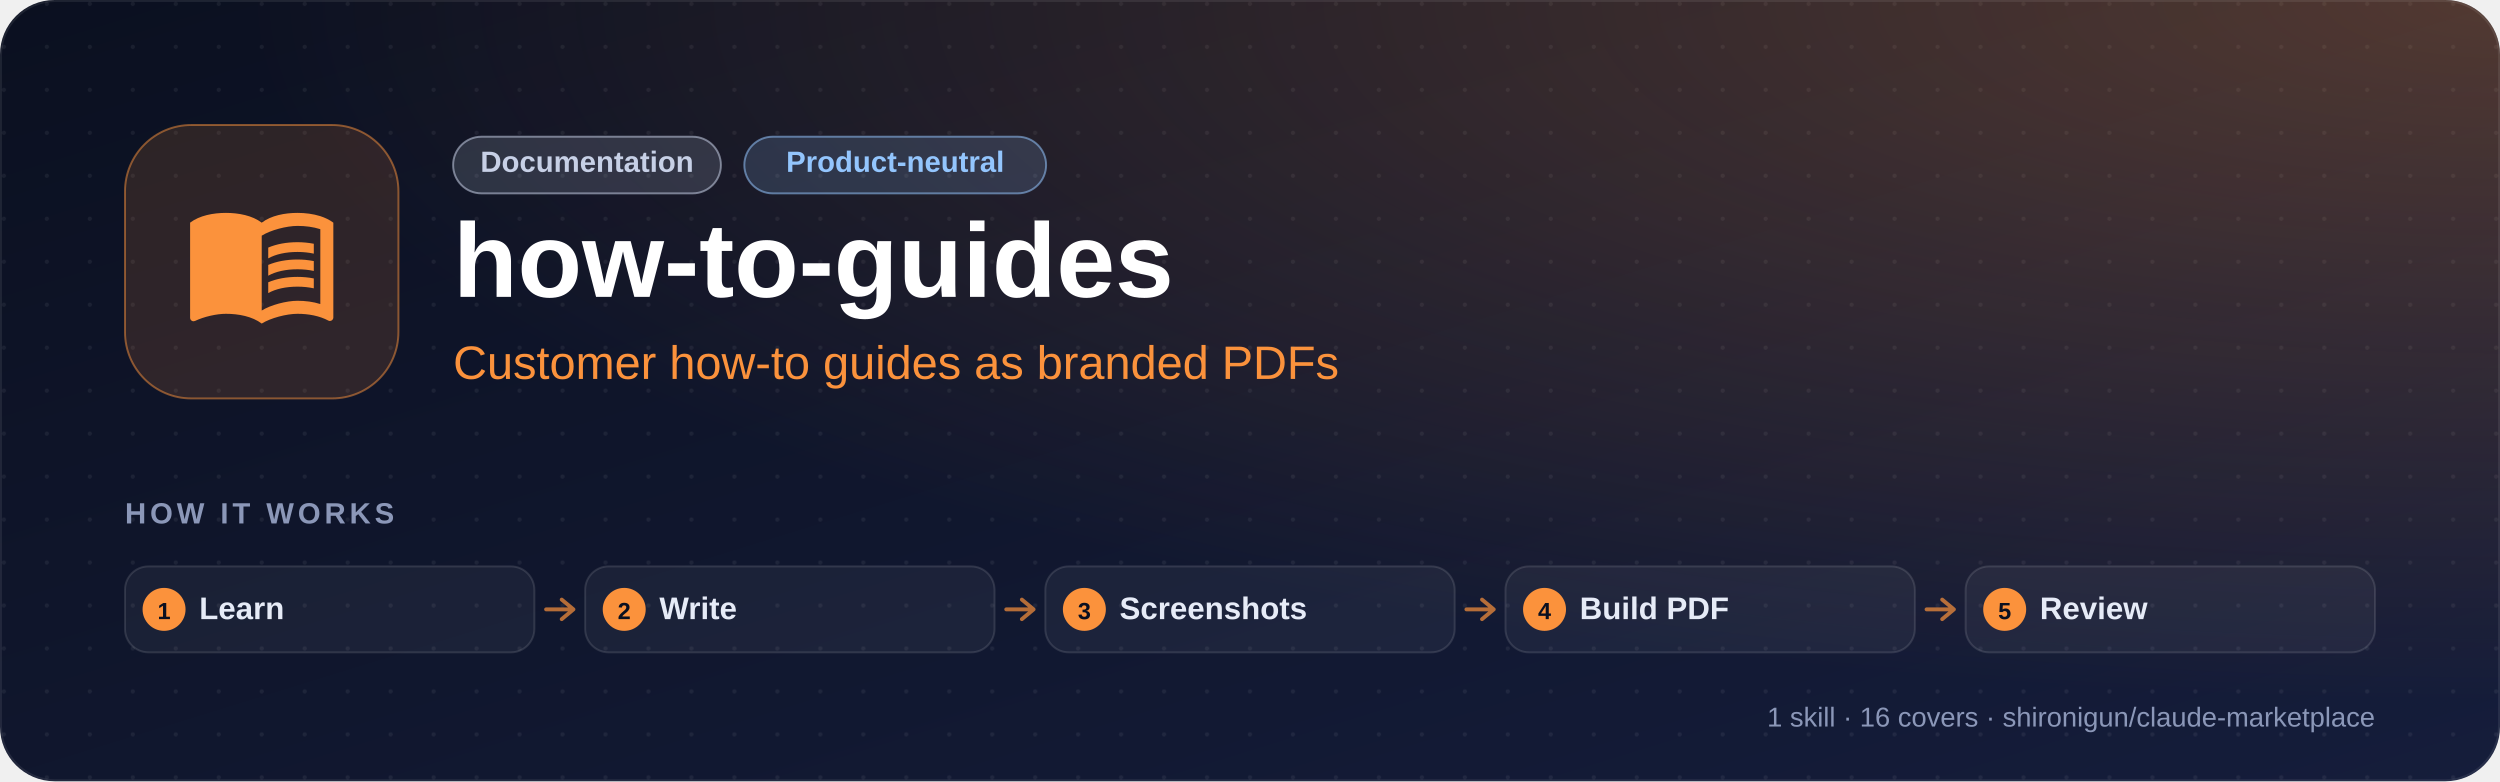
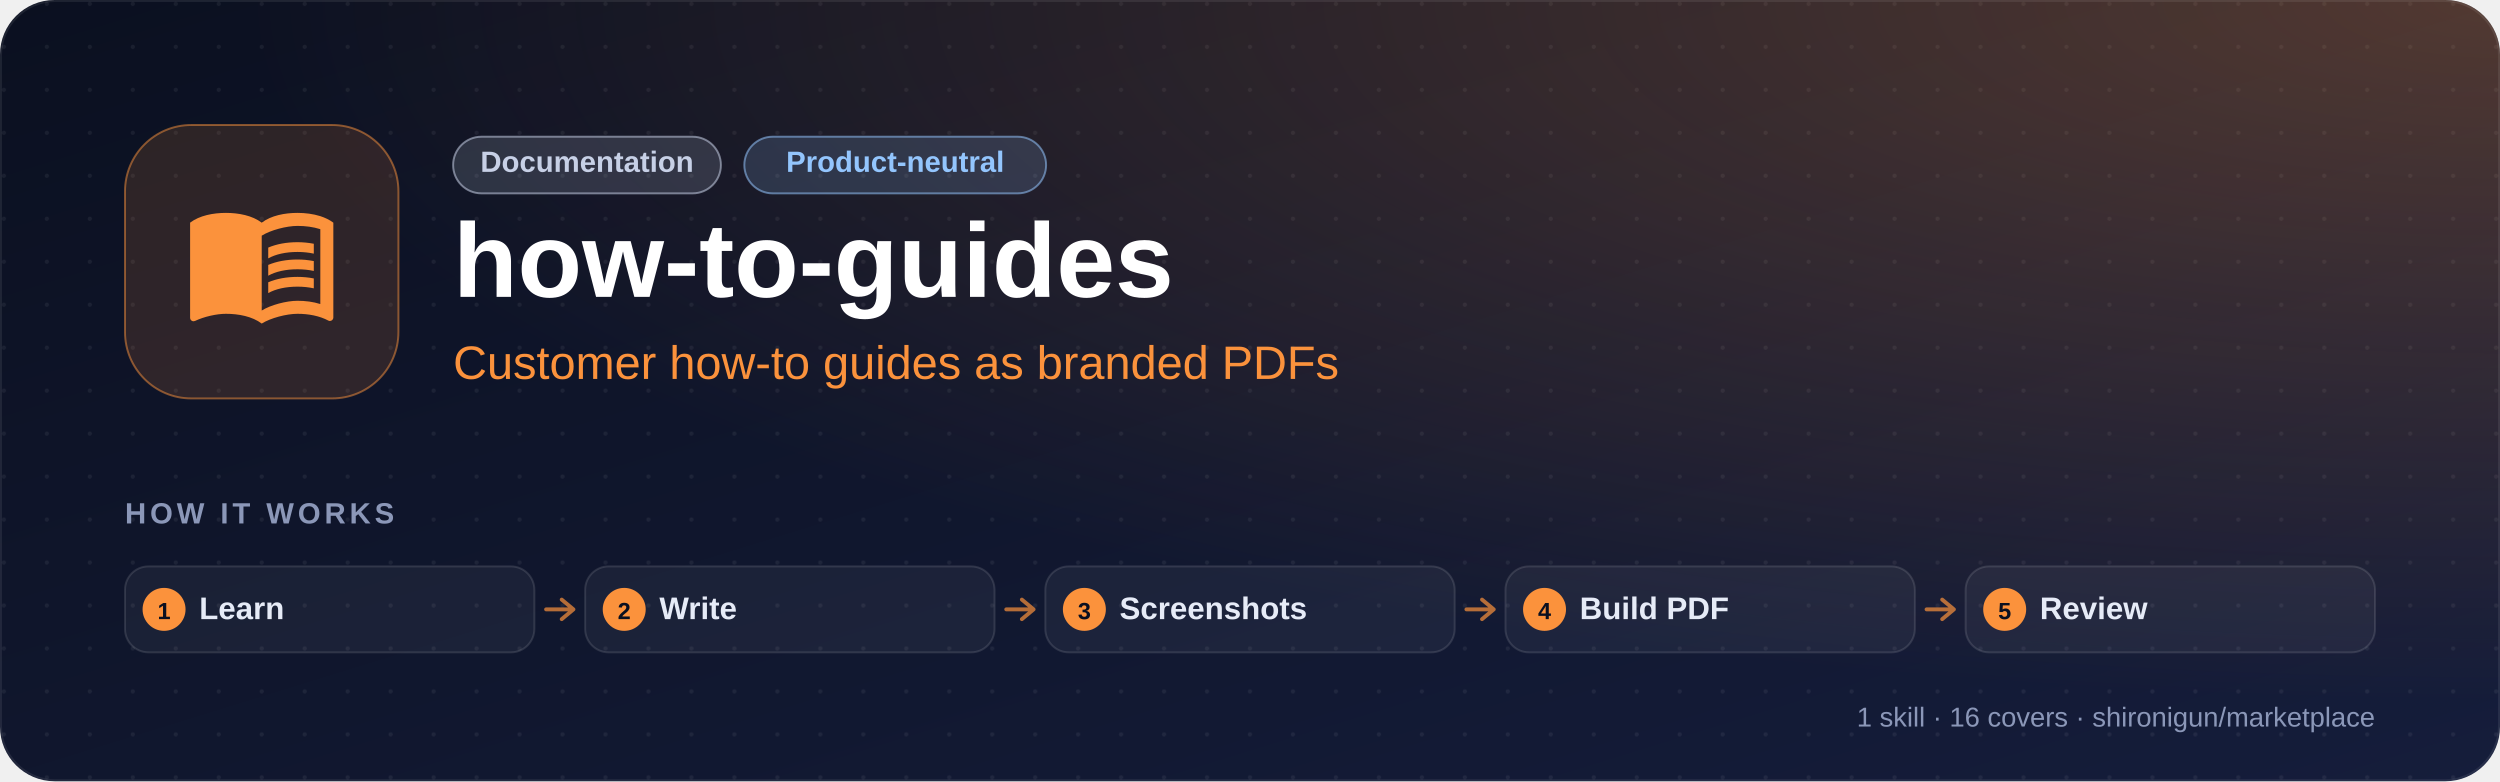
<svg xmlns="http://www.w3.org/2000/svg" width="1280" height="400" viewBox="0 0 1280 400" role="img" aria-label="how-to-guides: Customer how-to guides as branded PDFs" font-family="'Segoe UI', -apple-system, 'Helvetica Neue', Arial, sans-serif">
  <defs>
    <linearGradient id="b-how-to-guides-bg" x1="0" y1="0" x2="1" y2="1">
      <stop offset="0" stop-color="#0b1020" />
      <stop offset="1" stop-color="#151d3b" />
    </linearGradient>
    <radialGradient id="b-how-to-guides-glow" cx="1" cy="0" r="0.9">
      <stop offset="0" stop-color="#fb923c" stop-opacity=".28" />
      <stop offset="1" stop-color="#fb923c" stop-opacity="0" />
    </radialGradient>
    <pattern id="b-how-to-guides-dots" width="22" height="22" patternUnits="userSpaceOnUse">
      <circle cx="2" cy="2" r="1.1" fill="#ffffff" fill-opacity=".06" />
    </pattern>
  </defs>
  <rect width="1280" height="400" rx="28" fill="url(#b-how-to-guides-bg)" />
  <rect width="1280" height="400" rx="28" fill="url(#b-how-to-guides-dots)" />
  <rect width="1280" height="400" rx="28" fill="url(#b-how-to-guides-glow)" />
  <rect x=".5" y=".5" width="1279" height="399" rx="28" fill="none" stroke="#ffffff" stroke-opacity=".08" />
  <rect x="64" y="64" width="140" height="140" rx="34" fill="#fb923c" fill-opacity=".14" stroke="#fb923c" stroke-opacity=".5" />
  <g transform="translate(94 94) scale(3.333333)" fill="#fb923c">
    <path d="M21 5c-1.11-.35-2.33-.5-3.5-.5-1.95 0-4.05.4-5.5 1.5-1.45-1.1-3.55-1.5-5.5-1.5S2.45 4.9 1 6v14.65c0 .25.25.5.5.5.1 0 .15-.05.25-.05C3.1 20.45 5.05 20 6.5 20c1.95 0 4.05.4 5.5 1.5 1.35-.85 3.8-1.5 5.5-1.5 1.65 0 3.35.3 4.75 1.05.1.05.15.05.25.05.25 0 .5-.25.5-.5V6c-.6-.45-1.25-.75-2-1m0 13.5c-1.1-.35-2.3-.5-3.5-.5-1.7 0-4.15.65-5.5 1.5V8c1.35-.85 3.8-1.5 5.5-1.5 1.2 0 2.4.15 3.5.5z" />
    <path d="M17.5 10.5c.88 0 1.73.09 2.5.26V9.24c-.79-.15-1.64-.24-2.5-.24-1.7 0-3.24.29-4.5.83v1.66c1.13-.64 2.7-.99 4.5-.99M13 12.49v1.66c1.13-.64 2.7-.99 4.5-.99.88 0 1.73.09 2.5.26V11.9c-.79-.15-1.64-.24-2.5-.24-1.7 0-3.24.3-4.5.83m4.5 1.84c-1.7 0-3.24.29-4.5.83v1.66c1.13-.64 2.7-.99 4.5-.99.88 0 1.73.09 2.5.26v-1.52c-.79-.16-1.64-.24-2.5-.24" />
  </g>
  <rect x="232" y="70" width="137.1" height="29" rx="14.5" fill="#c7d0e6" fill-opacity="0.16" stroke="#c7d0e6" stroke-opacity=".55" />
  <text x="300.55" y="88" text-anchor="middle" font-size="15" font-weight="600" fill="#c7d0e6">Documentation</text>
  <rect x="381.1" y="70" width="154.5" height="29" rx="14.5" fill="#93c5fd" fill-opacity="0.16" stroke="#93c5fd" stroke-opacity=".55" />
  <text x="458.35" y="88" text-anchor="middle" font-size="15" font-weight="600" fill="#93c5fd">Product-neutral</text>
  <text x="232" y="152" font-size="54" font-weight="700" fill="#ffffff">how-to-guides</text>
  <text x="232" y="194" font-size="24" font-weight="500" fill="#fb923c">Customer how-to guides as branded PDFs</text>
  <text x="64" y="268" font-size="15" font-weight="700" letter-spacing="2" fill="#8b97b8">HOW IT WORKS</text>
  <rect x="64" y="290" width="209.6" height="44" rx="12" fill="#ffffff" fill-opacity=".05" stroke="#ffffff" stroke-opacity=".12" />
  <circle cx="84" cy="312" r="11" fill="#fb923c" />
  <text x="84" y="317" text-anchor="middle" font-size="12" font-weight="700" fill="#0b1020">1</text>
  <text x="102" y="317" font-size="16" font-weight="600" fill="#e6ebf7">Learn</text>
  <path d="M279.6 312h14m-6 -5 6 5-6 5" fill="none" stroke="#fb923c" stroke-opacity=".7" stroke-width="2" stroke-linecap="round" stroke-linejoin="round" />
  <rect x="299.6" y="290" width="209.6" height="44" rx="12" fill="#ffffff" fill-opacity=".05" stroke="#ffffff" stroke-opacity=".12" />
  <circle cx="319.6" cy="312" r="11" fill="#fb923c" />
  <text x="319.6" y="317" text-anchor="middle" font-size="12" font-weight="700" fill="#0b1020">2</text>
  <text x="337.6" y="317" font-size="16" font-weight="600" fill="#e6ebf7">Write</text>
  <path d="M515.2 312h14m-6 -5 6 5-6 5" fill="none" stroke="#fb923c" stroke-opacity=".7" stroke-width="2" stroke-linecap="round" stroke-linejoin="round" />
  <rect x="535.2" y="290" width="209.6" height="44" rx="12" fill="#ffffff" fill-opacity=".05" stroke="#ffffff" stroke-opacity=".12" />
  <circle cx="555.2" cy="312" r="11" fill="#fb923c" />
  <text x="555.2" y="317" text-anchor="middle" font-size="12" font-weight="700" fill="#0b1020">3</text>
  <text x="573.2" y="317" font-size="16" font-weight="600" fill="#e6ebf7">Screenshots</text>
  <path d="M750.8 312h14m-6 -5 6 5-6 5" fill="none" stroke="#fb923c" stroke-opacity=".7" stroke-width="2" stroke-linecap="round" stroke-linejoin="round" />
  <rect x="770.8" y="290" width="209.6" height="44" rx="12" fill="#ffffff" fill-opacity=".05" stroke="#ffffff" stroke-opacity=".12" />
  <circle cx="790.8" cy="312" r="11" fill="#fb923c" />
  <text x="790.8" y="317" text-anchor="middle" font-size="12" font-weight="700" fill="#0b1020">4</text>
  <text x="808.8" y="317" font-size="16" font-weight="600" fill="#e6ebf7">Build PDF</text>
  <path d="M986.4 312h14m-6 -5 6 5-6 5" fill="none" stroke="#fb923c" stroke-opacity=".7" stroke-width="2" stroke-linecap="round" stroke-linejoin="round" />
  <rect x="1006.4" y="290" width="209.6" height="44" rx="12" fill="#ffffff" fill-opacity=".05" stroke="#ffffff" stroke-opacity=".12" />
  <circle cx="1026.4" cy="312" r="11" fill="#fb923c" />
  <text x="1026.4" y="317" text-anchor="middle" font-size="12" font-weight="700" fill="#0b1020">5</text>
  <text x="1044.4" y="317" font-size="16" font-weight="600" fill="#e6ebf7">Review</text>
-   <text x="1216" y="372" text-anchor="end" font-size="14" fill="#8b97b8">1 skill  ·  16 covers  ·  shironigun/claude-marketplace</text>
+   <text x="1216" y="372" text-anchor="end" font-size="14" fill="#8b97b8">1 skill  ·  16 covers  ·  shironigun/marketplace</text>
</svg>
